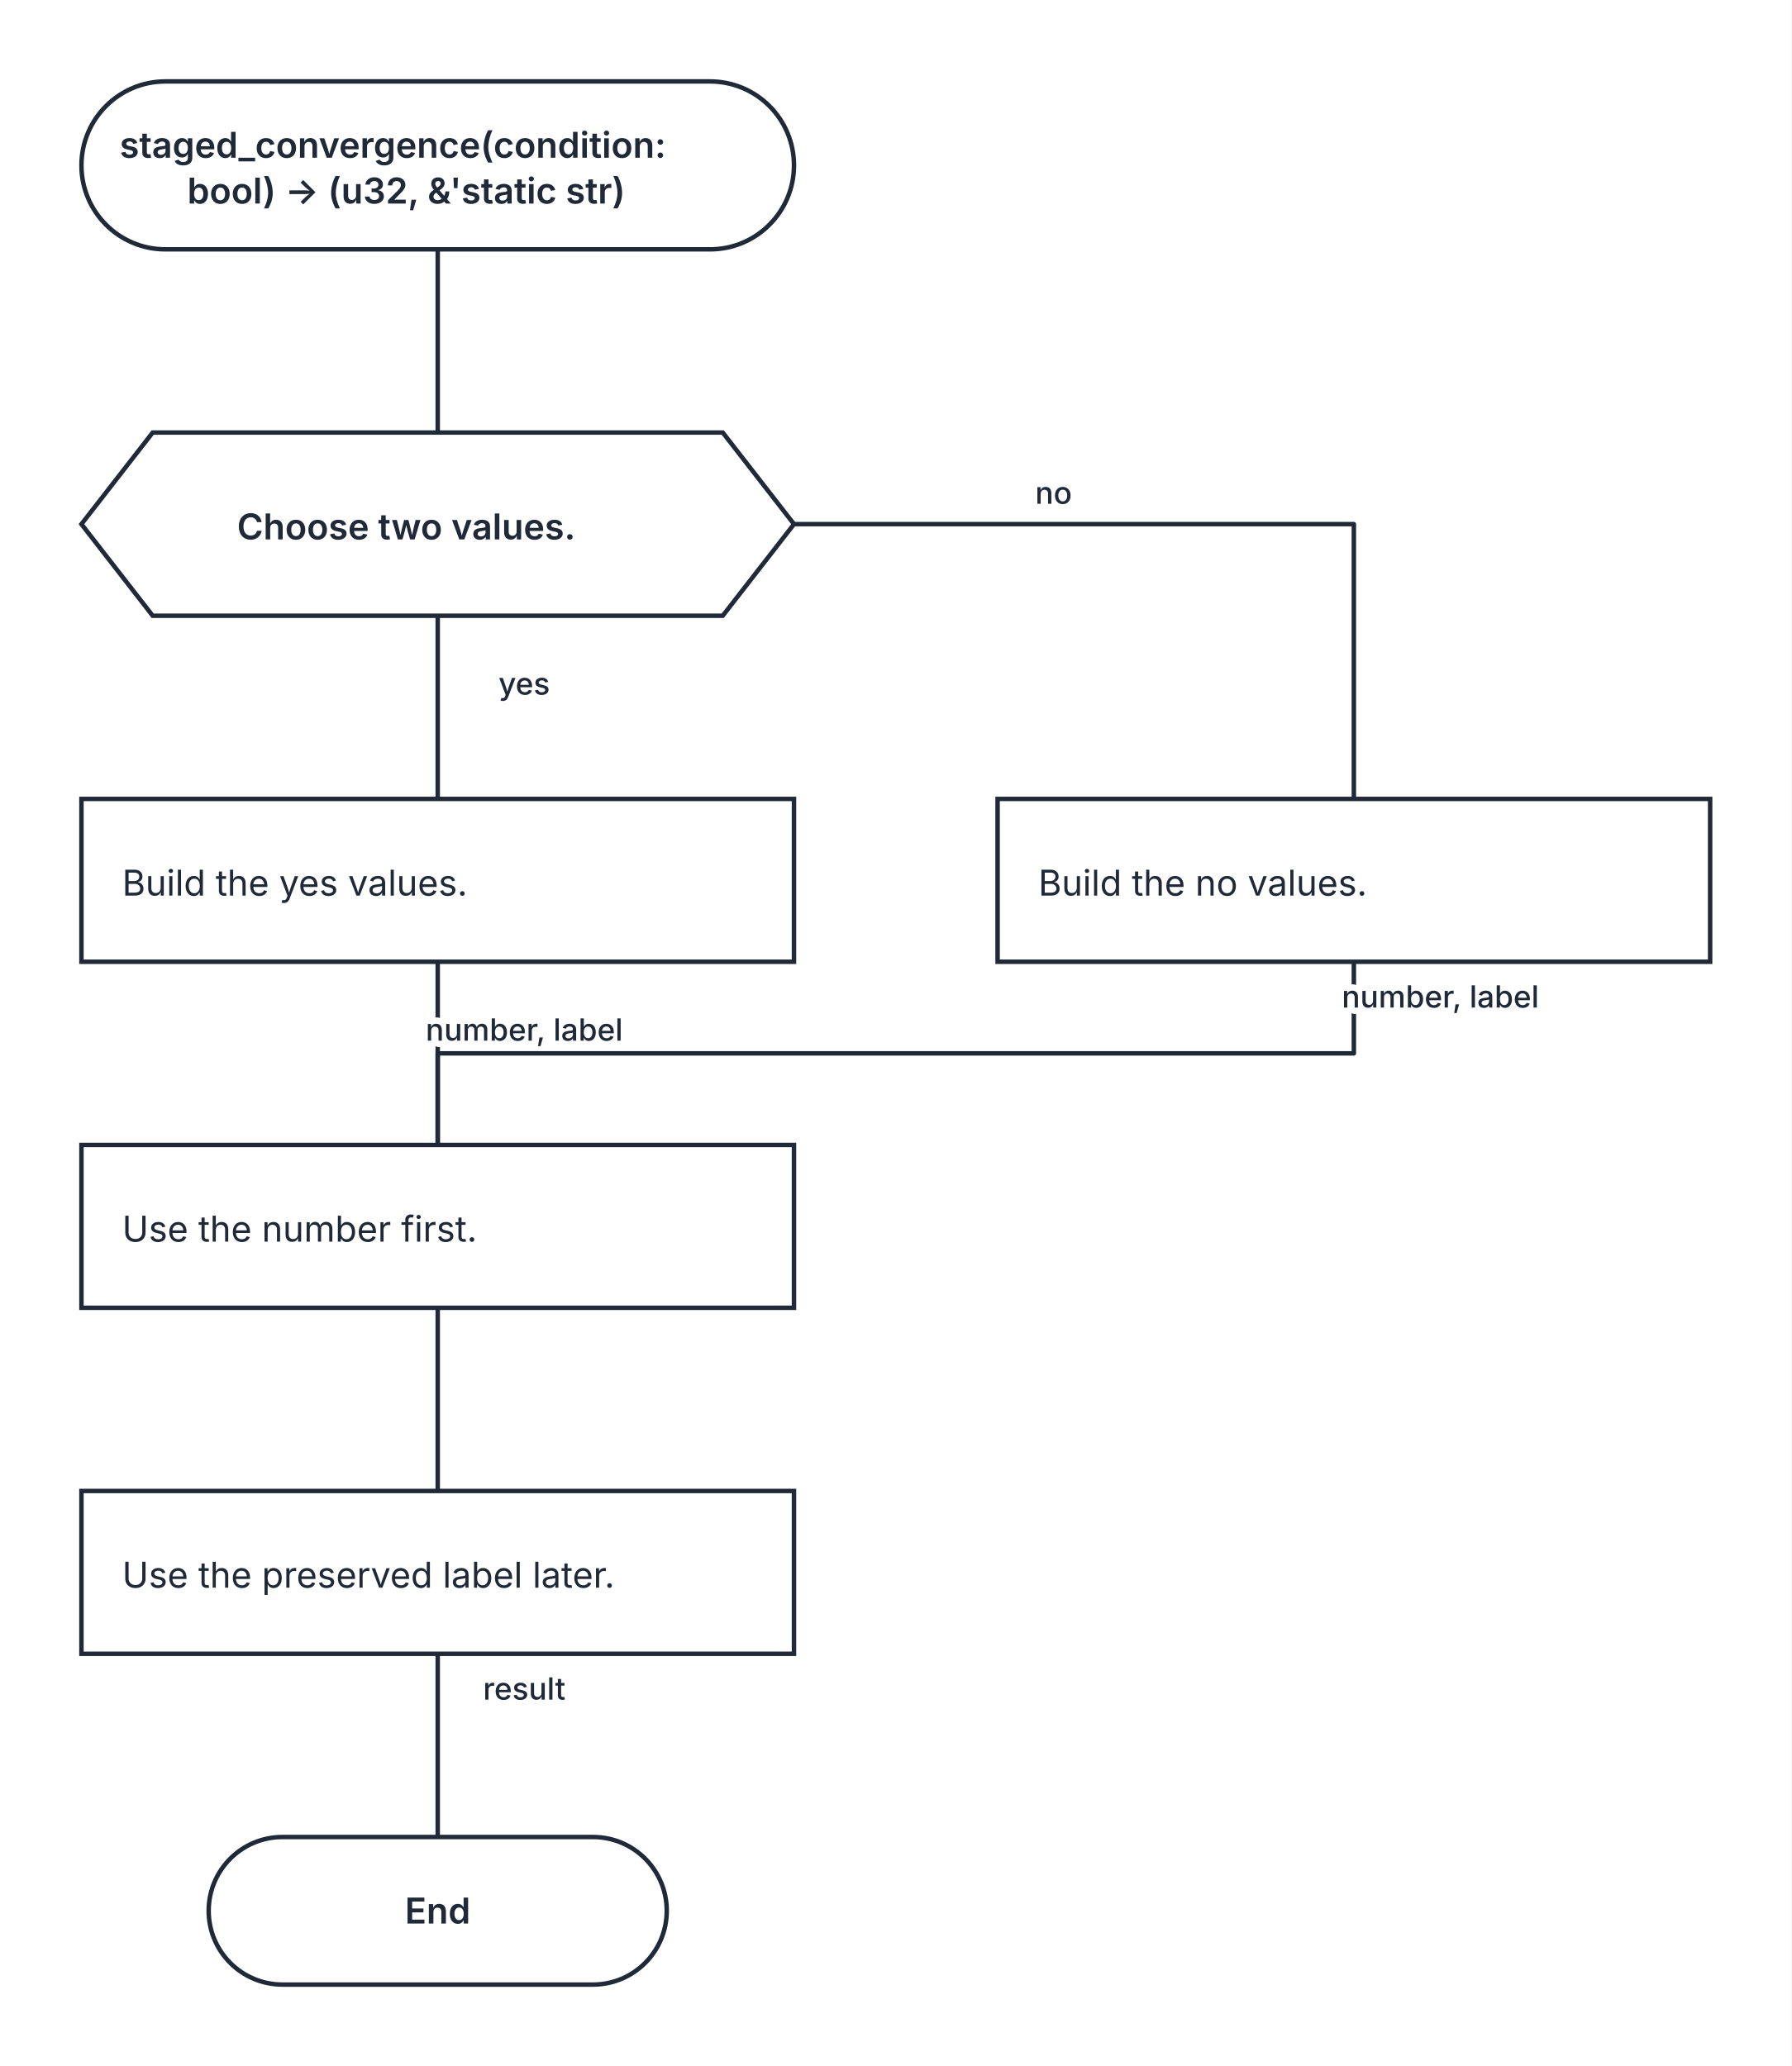
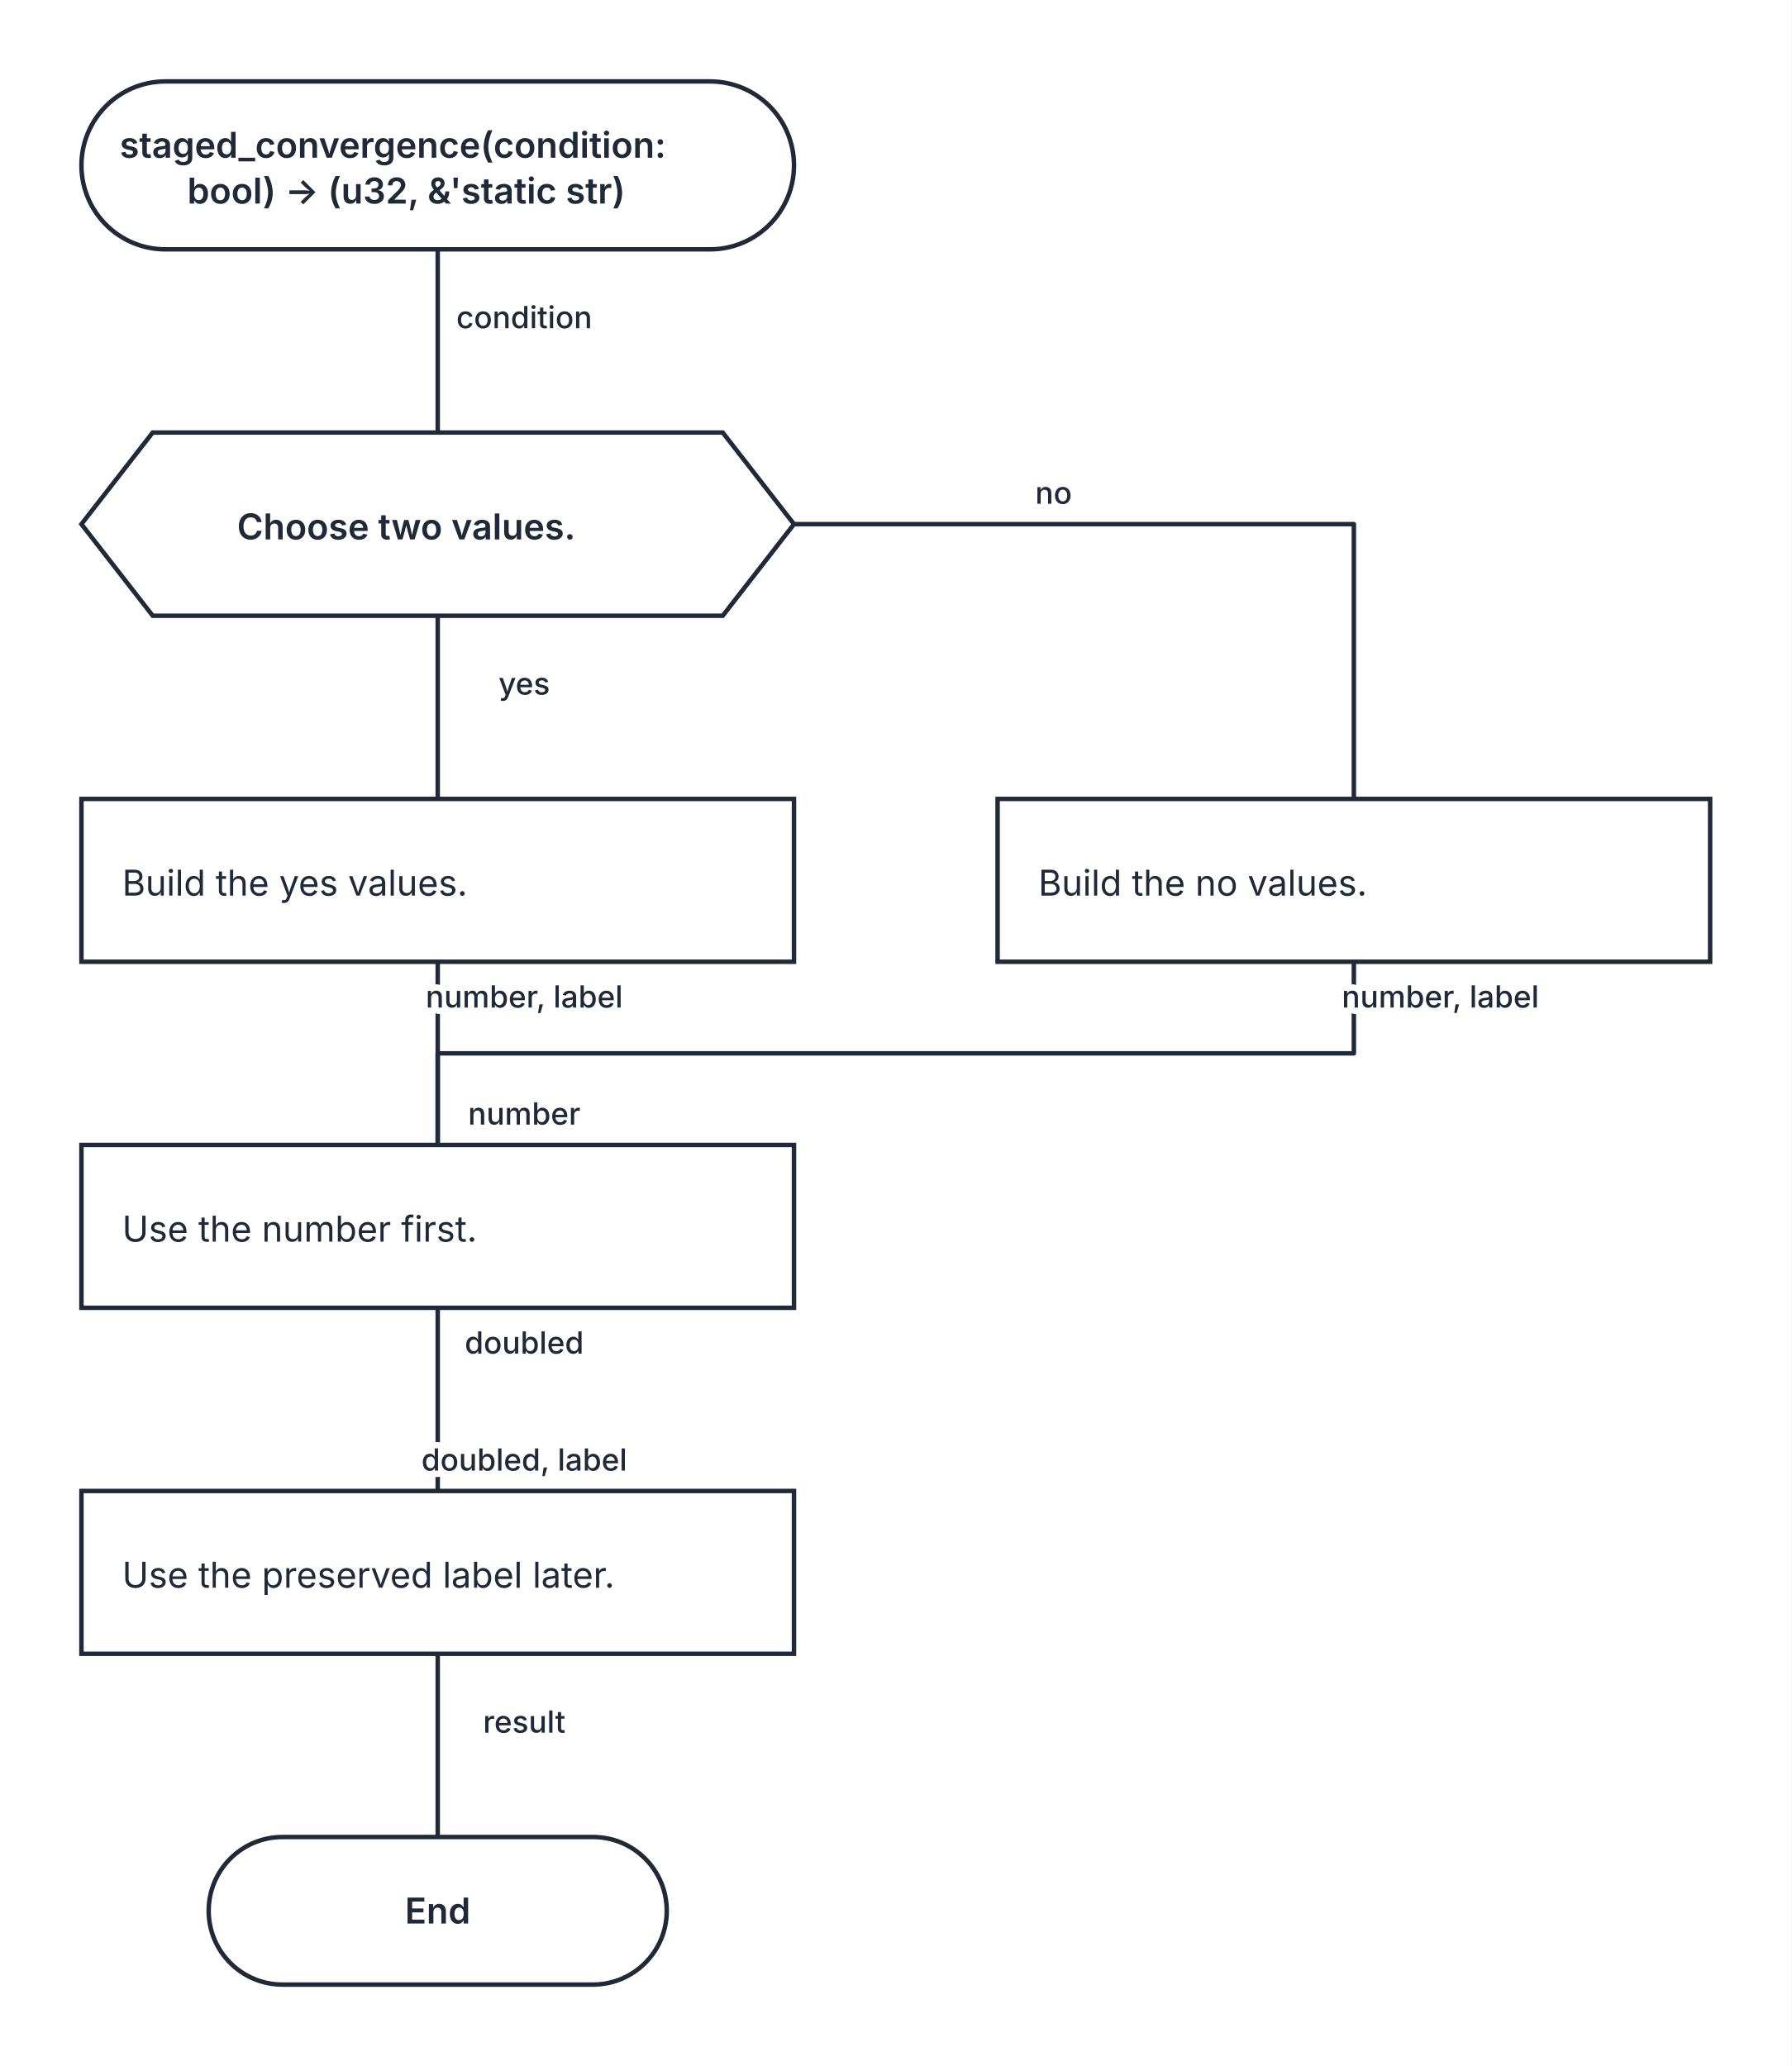
<svg xmlns="http://www.w3.org/2000/svg" width="704" height="812" viewBox="0 0 704 812" role="img" aria-labelledby="kaalang-title" aria-describedby="kaalang-description">
  <defs>
    <style>
      svg { color: #1f2937; font-family: Inter, ui-sans-serif, system-ui, -apple-system, BlinkMacSystemFont, "Segoe UI", sans-serif; text-rendering: optimizeLegibility; }
      .edge { fill: none; stroke: currentColor; stroke-width: 1.75; stroke-linecap: square; stroke-linejoin: round; }
      .edge-label { fill: currentColor; font-size: 12px; font-weight: 500; paint-order: stroke; stroke: #ffffff; stroke-width: 5px; stroke-linejoin: round; text-anchor: middle; }
      .node-shape { fill: #ffffff; stroke: currentColor; stroke-width: 1.75; }
      .label { fill: currentColor; font-size: 14px; text-anchor: middle; }
      .start .label, .question .label, .select .label, .case .label, .end .label { font-weight: 600; }
      .action .label { font-weight: 400; text-anchor: start; }
    </style>
  </defs>
  <rect width="100%" height="100%" fill="#ffffff" />
  <g class="edges">
    <path class="edge" d="M 172 98 L 172 170" />
    <path class="edge" d="M 172 242 L 172 314" />
+     <path class="edge" d="M 312 206 L 532 206 L 532 314" />
+     <path class="edge" d="M 172 378 L 172 450" />
+     <path class="edge" d="M 172 514 L 172 586" />
+     <path class="edge" d="M 532 378 L 532 414 L 172 414 L 172 450" />
+     <path class="edge" d="M 172 650 L 172 722" />
+     <text class="edge-label" x="214" y="129" xml:space="preserve">
+       <tspan x="214" dy="0">condition</tspan>
+     </text>
    <text class="edge-label" x="214" y="273" xml:space="preserve">
      <tspan x="214" dy="0">yes</tspan>
    </text>
-     <path class="edge" d="M 312 206 L 532 206 L 532 314" />
    <text class="edge-label" x="422" y="198" xml:space="preserve">
      <tspan x="422" dy="0">no</tspan>
    </text>
-     <path class="edge" d="M 172 378 L 172 450" />
-     <text class="edge-label" x="214" y="409" xml:space="preserve">
+     <text class="edge-label" x="214" y="442" xml:space="preserve">
+       <tspan x="214" dy="0">number</tspan>
+     </text>
+     <text class="edge-label" x="214" y="396" xml:space="preserve">
      <tspan x="214" dy="0">number, label</tspan>
    </text>
-     <path class="edge" d="M 172 514 L 172 586" />
-     <path class="edge" d="M 532 378 L 532 414 L 172 414 L 172 450" />
    <text class="edge-label" x="574" y="396" xml:space="preserve">
      <tspan x="574" dy="0">number, label</tspan>
    </text>
-     <path class="edge" d="M 172 650 L 172 722" />
-     <text class="edge-label" x="214" y="668" xml:space="preserve">
+     <text class="edge-label" x="214" y="578" xml:space="preserve">
+       <tspan x="214" dy="0">doubled, label</tspan>
+     </text>
+     <text class="edge-label" x="214" y="532" xml:space="preserve">
+       <tspan x="214" dy="0">doubled</tspan>
+     </text>
+     <text class="edge-label" x="214" y="681" xml:space="preserve">
      <tspan x="214" dy="0">result</tspan>
    </text>
  </g>
  <g class="nodes">
    <g class="node start" transform="translate(172 65)">
      <rect class="node-shape" x="-140" y="-33" width="280" height="66" rx="33" />
      <text class="label" y="-3" xml:space="preserve">
        <tspan x="0" dy="0">staged_convergence(condition: </tspan>
        <tspan x="0" dy="18">bool) -&gt; (u32, &amp;'static str)</tspan>
      </text>
    </g>
    <g class="node question" transform="translate(172 206)">
      <polygon class="node-shape" points="-112,-36 112,-36 140,0 112,36 -112,36 -140,0" />
      <text class="label" y="6" xml:space="preserve">
        <tspan x="0" dy="0">Choose two values.</tspan>
      </text>
    </g>
    <g class="node action" transform="translate(172 346)">
      <rect class="node-shape" x="-140" y="-32" width="280" height="64" />
      <text class="label" y="6" xml:space="preserve">
        <tspan x="-124" dy="0">Build the yes values.</tspan>
      </text>
    </g>
    <g class="node action" transform="translate(532 346)">
      <rect class="node-shape" x="-140" y="-32" width="280" height="64" />
      <text class="label" y="6" xml:space="preserve">
        <tspan x="-124" dy="0">Build the no values.</tspan>
      </text>
    </g>
    <g class="node action" transform="translate(172 482)">
      <rect class="node-shape" x="-140" y="-32" width="280" height="64" />
      <text class="label" y="6" xml:space="preserve">
        <tspan x="-124" dy="0">Use the number first.</tspan>
      </text>
    </g>
    <g class="node action" transform="translate(172 618)">
      <rect class="node-shape" x="-140" y="-32" width="280" height="64" />
      <text class="label" y="6" xml:space="preserve">
        <tspan x="-124" dy="0">Use the preserved label later.</tspan>
      </text>
    </g>
    <g class="node end" transform="translate(172 751)">
      <rect class="node-shape" x="-90" y="-29" width="180" height="58" rx="29" />
      <text class="label" y="5">End</text>
    </g>
  </g>
</svg>
